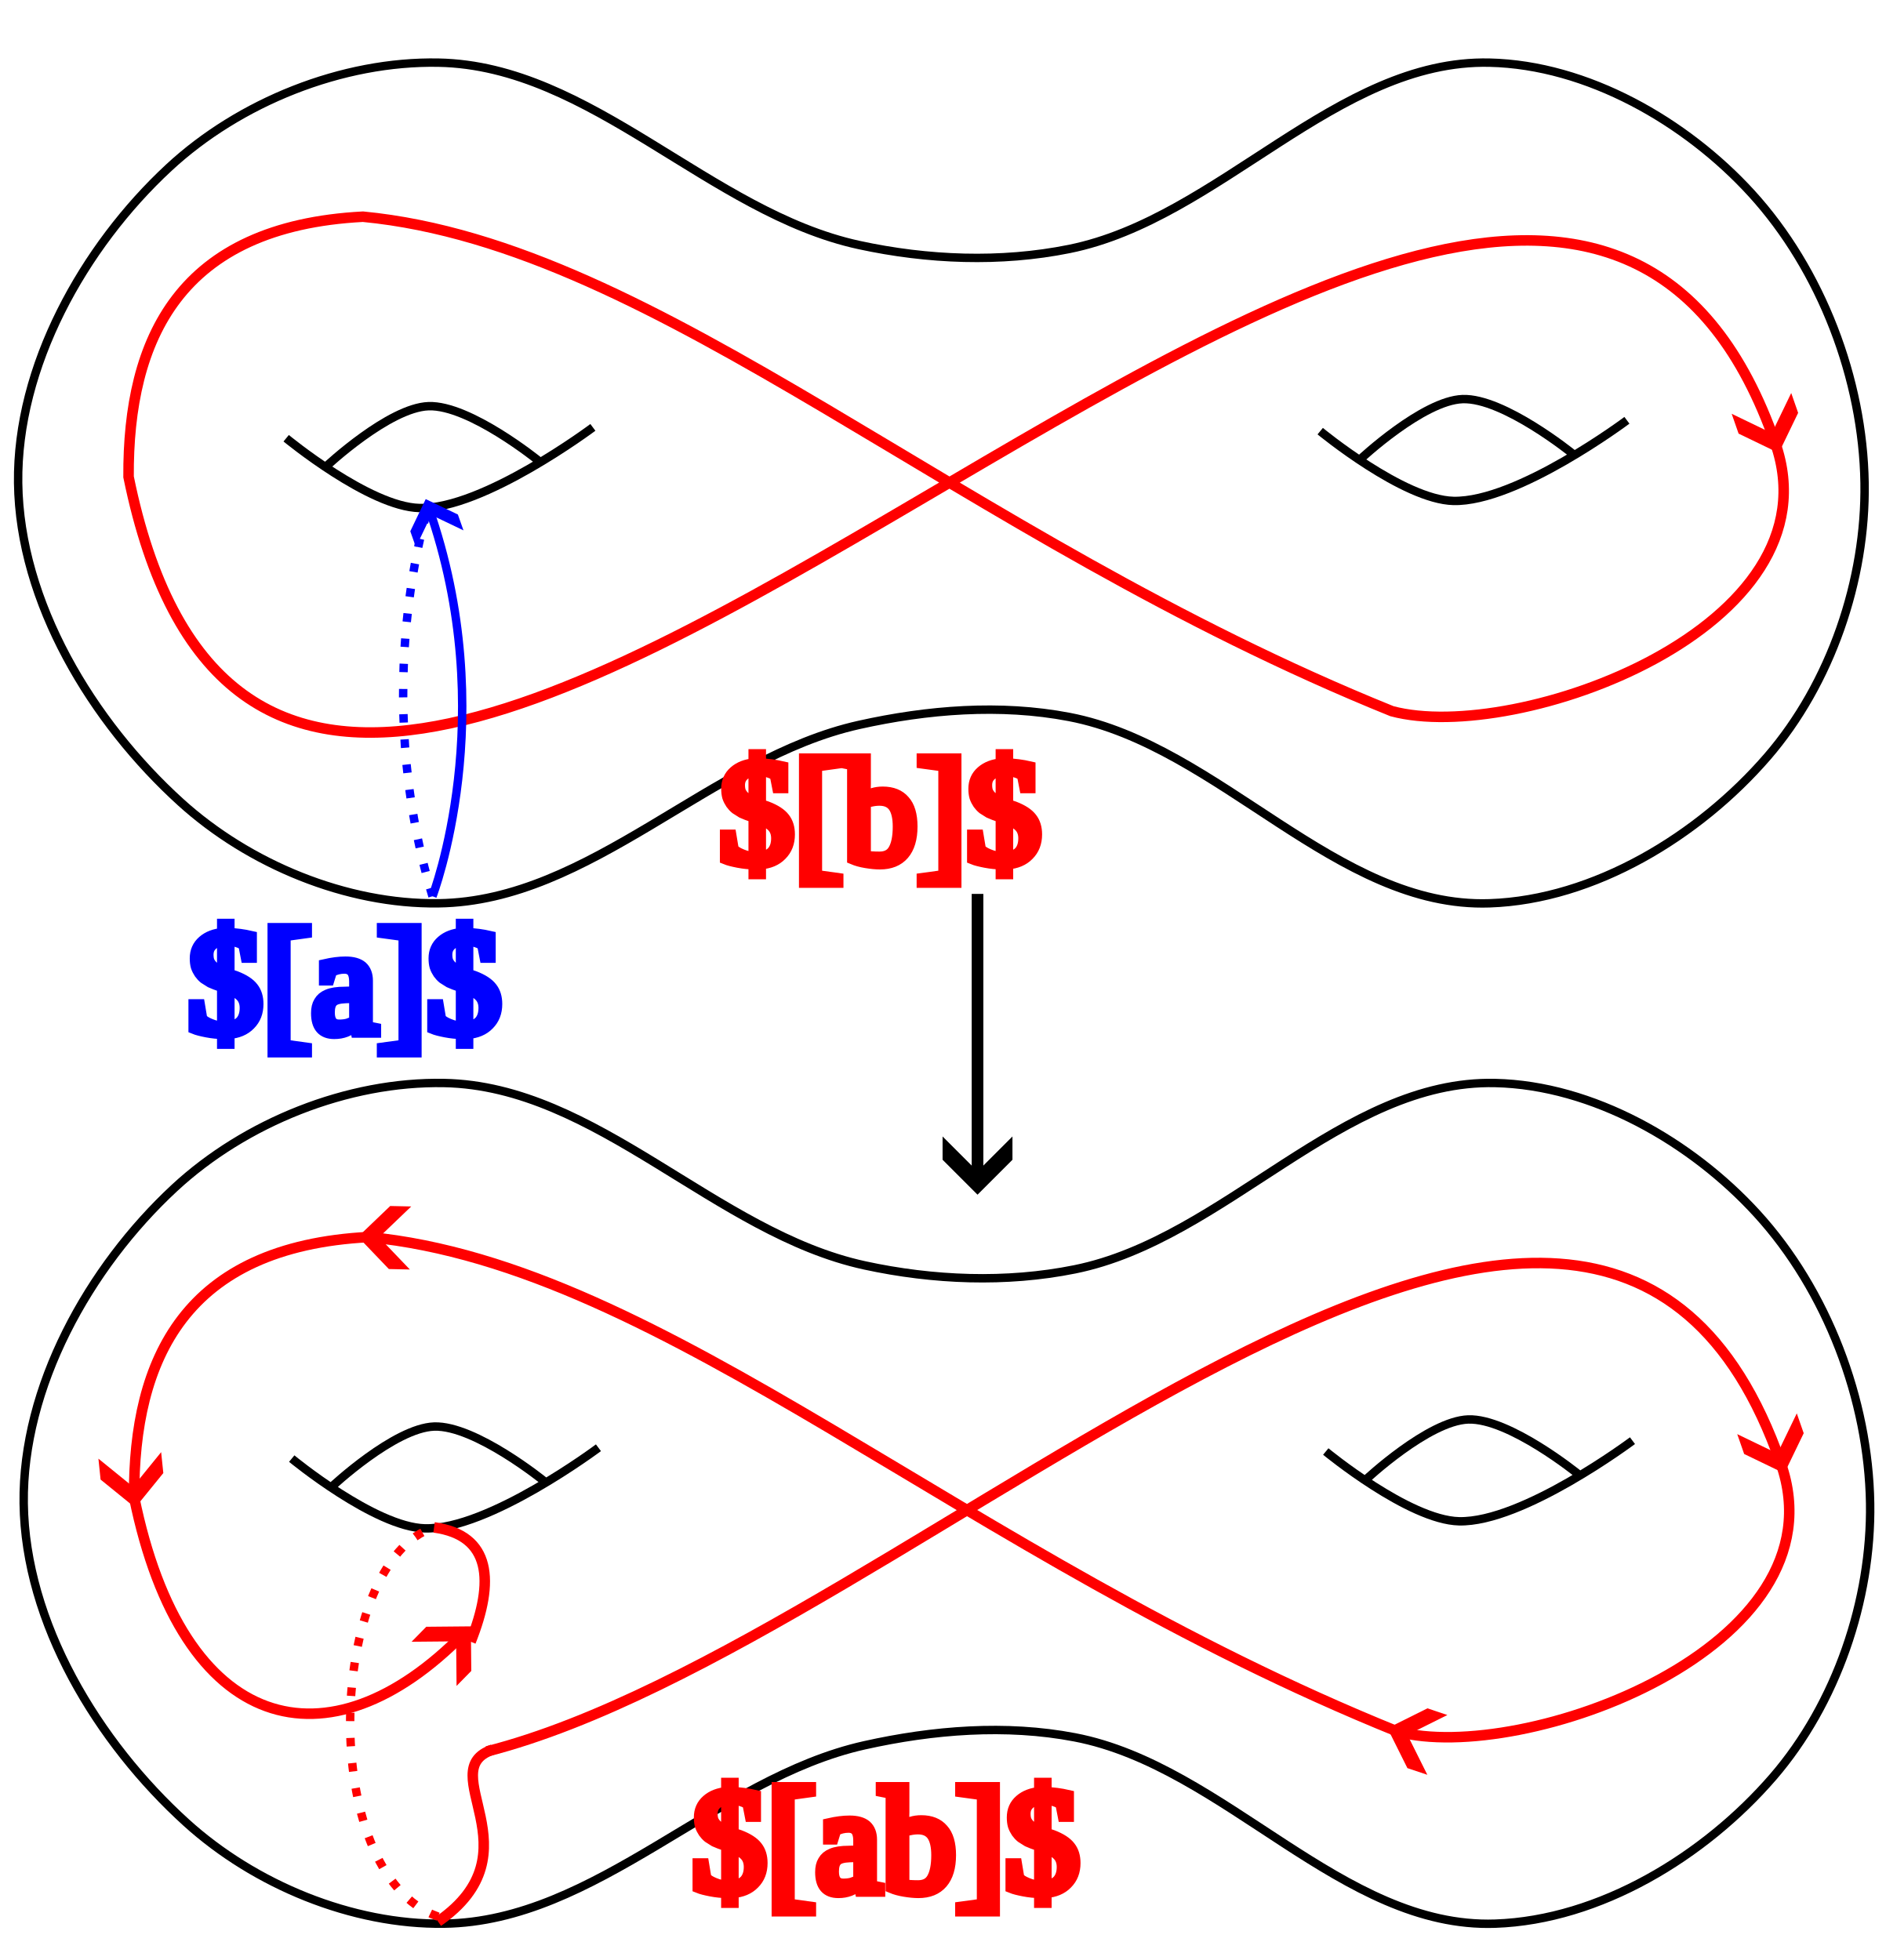
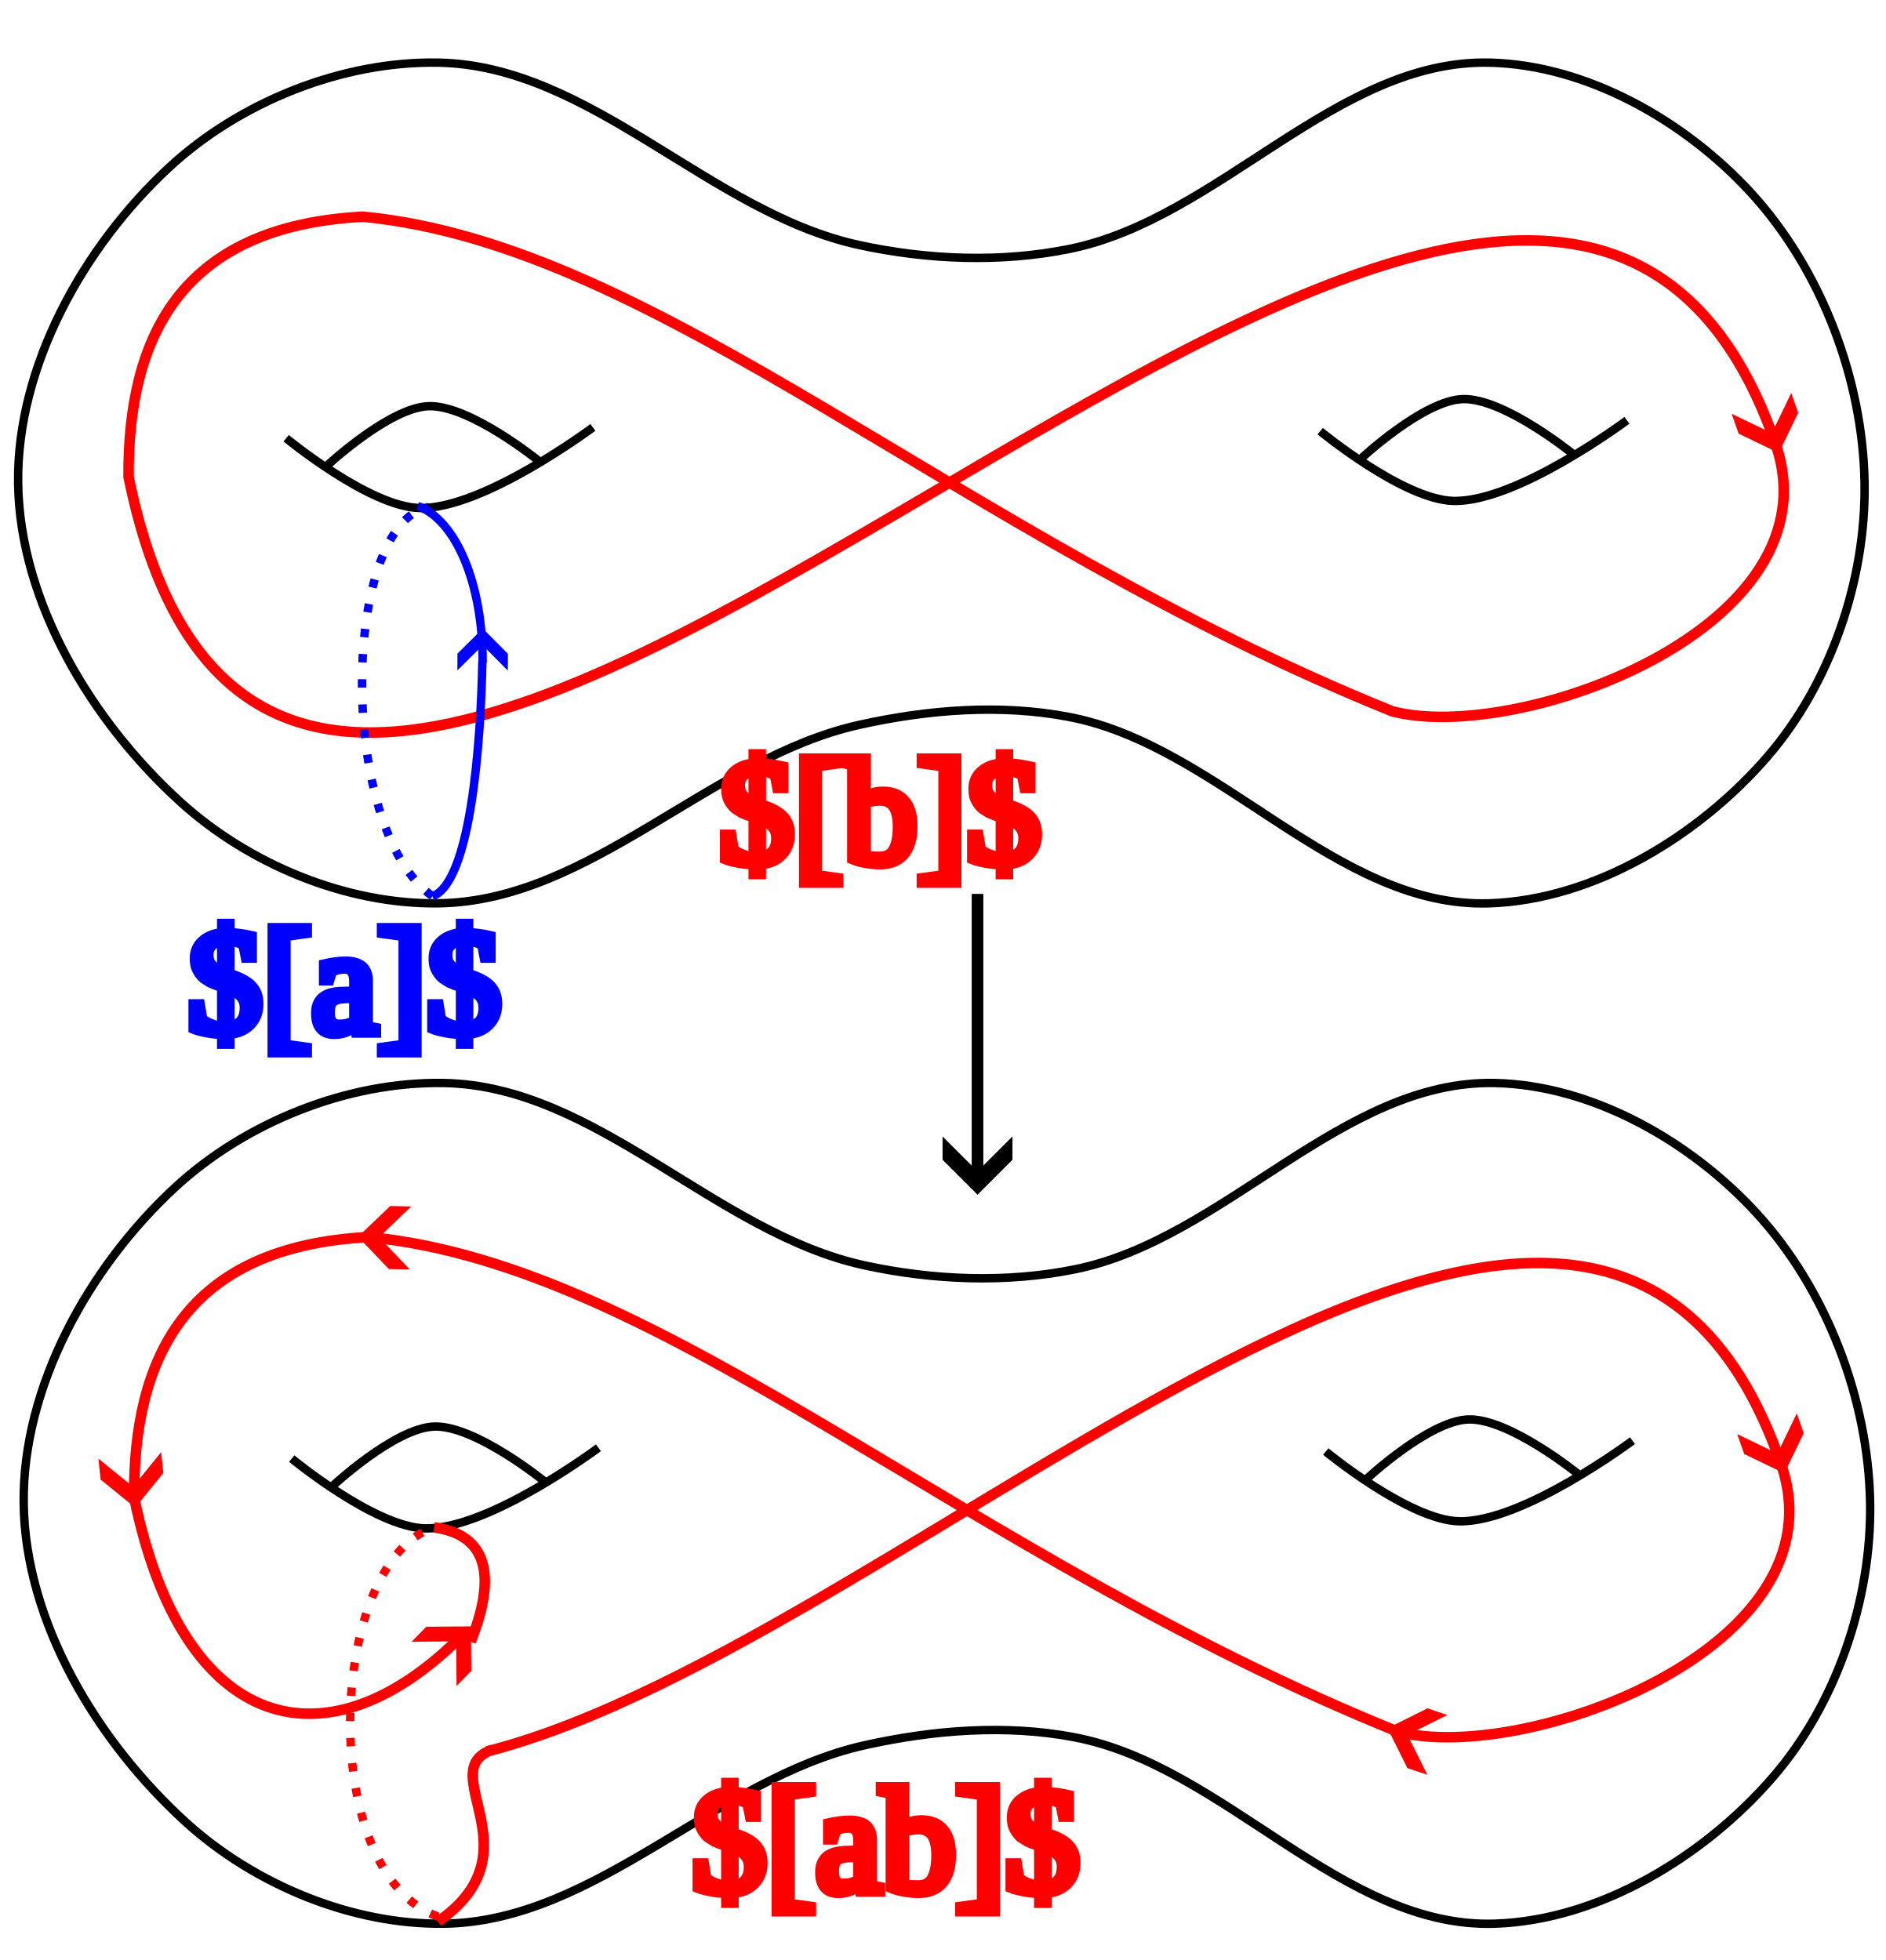
<svg xmlns="http://www.w3.org/2000/svg" width="89.692mm" height="93.261mm" viewBox="0 0 89.692 93.261" version="1.1" id="svg8">
  <defs id="defs2">
    <marker style="overflow:visible" id="marker6" refX="0" refY="0" orient="auto-start-reverse" markerWidth="1" markerHeight="1" viewBox="0 0 1 1" preserveAspectRatio="xMidYMid">
      <path style="fill:context-stroke;fill-rule:evenodd;stroke:none" d="m 1,0 -3,3 h -2 l 3,-3 -3,-3 h 2 z" id="path6" />
    </marker>
    <marker style="overflow:visible" id="marker5" refX="0" refY="0" orient="auto-start-reverse" markerWidth="1" markerHeight="1" viewBox="0 0 1 1" preserveAspectRatio="xMidYMid">
      <path style="fill:context-stroke;fill-rule:evenodd;stroke:none" d="m 1,0 -3,3 h -2 l 3,-3 -3,-3 h 2 z" id="path5" />
    </marker>
-     <marker style="overflow:visible" id="ArrowWideHeavy" refX="0" refY="0" orient="auto-start-reverse" markerWidth="1" markerHeight="1" viewBox="0 0 1 1" preserveAspectRatio="xMidYMid">
-       <path style="fill:context-stroke;fill-rule:evenodd;stroke:none" d="m 1,0 -3,3 h -2 l 3,-3 -3,-3 h 2 z" id="path3" />
-     </marker>
    <marker style="overflow:visible" id="marker2" refX="0" refY="0" orient="auto-start-reverse" markerWidth="1" markerHeight="1" viewBox="0 0 1 1" preserveAspectRatio="xMidYMid">
      <path style="fill:context-stroke;fill-rule:evenodd;stroke:none" d="m 1,0 -3,3 h -2 l 3,-3 -3,-3 h 2 z" id="path2" />
+     </marker>
+     <marker style="overflow:visible" id="marker2-5" refX="0" refY="0" orient="auto-start-reverse" markerWidth="1" markerHeight="1" viewBox="0 0 1 1" preserveAspectRatio="xMidYMid">
+       <path style="fill:context-stroke;fill-rule:evenodd;stroke:none" d="m -4,0 3,3 H 1 L -2,0 1,-3 h -2 z" id="path2-4" />
    </marker>
  </defs>
  <g id="layer1" transform="translate(-48.34522,-126.7972)">
    <g id="g3721">
      <g id="g3725" />
    </g>
    <path style="fill:none;stroke:#000000;stroke-width:0.554;stroke-opacity:1;marker-end:url(#marker2)" d="m 94.846,169.331 v 13.758" id="path4" />
    <g id="g3747" style="stroke-width:0.4;stroke-miterlimit:4;stroke-dasharray:none" transform="translate(-0.5276083,51.32917)">
      <path id="path3713" d="m 57.165,132 c 3.365,-3.124 8.244,-5.087 12.835,-5 7.266,0.138 12.899,7.133 20,8.677 3.258,0.708 6.732,0.849 10,0.189 7.148,-1.443 12.71,-9.033 20,-8.866 4.64,0.106 9.328,2.793 12.457,6.22 3.324,3.642 5.301,8.85 5.378,13.78 0.072,4.606 -1.609,9.539 -4.622,13.024 -3.258,3.767 -8.235,6.806 -13.213,6.976 -7.288,0.25 -12.839,-7.491 -20,-8.866 -3.276,-0.629 -6.744,-0.349 -10,0.378 -7.068,1.577 -12.758,8.388 -20,8.488 -4.392,0.061 -9.015,-1.86 -12.268,-4.811 C 53.525,158.371 50.072,152.681 50,147 c -0.07,-5.541 3.104,-11.23 7.165,-15 z" style="fill:none;stroke:#000000;stroke-width:0.4;stroke-linecap:butt;stroke-linejoin:miter;stroke-miterlimit:4;stroke-dasharray:none;stroke-opacity:1" />
      <path id="path3727" d="m 62.751,144.871 c 0,0 3.954,3.263 6.338,3.32 3.032,0.072 8.252,-3.836 8.252,-3.836 m -2.572,1.597 c 0,0 -3.294,-2.675 -5.245,-2.606 -1.886,0.067 -4.878,2.873 -4.878,2.873" style="fill:none;stroke:#000000;stroke-width:0.4;stroke-linecap:butt;stroke-linejoin:miter;stroke-miterlimit:4;stroke-dasharray:none;stroke-opacity:1" />
      <path id="path3727-8" d="m 111.94,144.534 c 0,0 3.954,3.263 6.338,3.32 3.032,0.072 8.252,-3.836 8.252,-3.836 m -2.572,1.597 c 0,0 -3.294,-2.675 -5.245,-2.606 -1.886,0.067 -4.878,2.873 -4.878,2.873" style="fill:none;stroke:#000000;stroke-width:0.4;stroke-linecap:butt;stroke-linejoin:miter;stroke-miterlimit:4;stroke-dasharray:none;stroke-opacity:1" />
      <path style="fill:none;stroke:#ff0000;stroke-width:0.5;stroke-dasharray:none;stroke-opacity:1;marker-end:url(#marker6);marker-mid:url(#marker2)" d="m 72.04,158.804 c 20.503,-5.237 52.535,-39.552 61.548,-13.702 3.067,8.796 -12.322,14.345 -18.237,12.757 -20.683,-8.361 -34.828,-22.172 -48.948,-23.529 -8.722,0.456 -11.188,5.794 -11.15,12.379 2.309,11.329 9.26,13.03 15.669,6.501" id="path1" />
    </g>
    <path style="fill:none;stroke:#ff0000;stroke-width:0.5;stroke-linecap:butt;stroke-linejoin:miter;stroke-miterlimit:4;stroke-dasharray:none;stroke-opacity:1" d="m 68.994,199.474 c 2.722,0.375 2.889,2.557 1.739,5.44 m 1.047,5.134 c -2.88,0.981 2.207,4.856 -2.597,8.181" id="path835" />
    <path style="fill:none;stroke:#ff0000;stroke-width:0.4;stroke-linecap:butt;stroke-linejoin:miter;stroke-miterlimit:4;stroke-dasharray:0.4, 0.8;stroke-dashoffset:0;stroke-opacity:1" d="m 69.183,217.995 c -5.837,-2.073 -5.244,-16.94 -0.189,-18.521" id="path837" />
    <g id="g3747-8" style="stroke-width:0.4;stroke-miterlimit:4;stroke-dasharray:none" transform="translate(-0.7921873,2.778125)">
      <path id="path3713-7" d="m 57.165,132 c 3.365,-3.124 8.244,-5.087 12.835,-5 7.266,0.138 12.899,7.133 20,8.677 3.258,0.708 6.732,0.849 10,0.189 7.148,-1.443 12.71,-9.033 20,-8.866 4.64,0.106 9.328,2.793 12.457,6.22 3.324,3.642 5.301,8.85 5.378,13.78 0.072,4.606 -1.609,9.539 -4.622,13.024 -3.258,3.767 -8.235,6.806 -13.213,6.976 -7.288,0.25 -12.839,-7.491 -20,-8.866 -3.276,-0.629 -6.744,-0.349 -10,0.378 -7.068,1.577 -12.758,8.388 -20,8.488 -4.392,0.061 -9.015,-1.86 -12.268,-4.811 C 53.525,158.371 50.072,152.681 50,147 c -0.07,-5.541 3.104,-11.23 7.165,-15 z" style="fill:none;stroke:#000000;stroke-width:0.4;stroke-linecap:butt;stroke-linejoin:miter;stroke-miterlimit:4;stroke-dasharray:none;stroke-opacity:1" />
      <path id="path3727-0" d="m 62.751,144.871 c 0,0 3.954,3.263 6.338,3.32 3.032,0.072 8.252,-3.836 8.252,-3.836 m -2.572,1.597 c 0,0 -3.294,-2.675 -5.245,-2.606 -1.886,0.067 -4.878,2.873 -4.878,2.873" style="fill:none;stroke:#000000;stroke-width:0.4;stroke-linecap:butt;stroke-linejoin:miter;stroke-miterlimit:4;stroke-dasharray:none;stroke-opacity:1" />
      <path id="path3727-8-4" d="m 111.94,144.534 c 0,0 3.954,3.263 6.338,3.32 3.032,0.072 8.252,-3.836 8.252,-3.836 m -2.572,1.597 c 0,0 -3.294,-2.675 -5.245,-2.606 -1.886,0.067 -4.878,2.873 -4.878,2.873" style="fill:none;stroke:#000000;stroke-width:0.4;stroke-linecap:butt;stroke-linejoin:miter;stroke-miterlimit:4;stroke-dasharray:none;stroke-opacity:1" />
      <path style="fill:none;stroke:#ff0000;stroke-width:0.5;stroke-dasharray:none;stroke-opacity:1;marker-end:url(#marker5)" d="m 133.588,145.102 c 3.067,8.796 -12.322,14.345 -18.237,12.757 -20.683,-8.361 -34.828,-22.172 -48.948,-23.529 -8.722,0.456 -11.188,5.794 -11.15,12.379 8.33,40.877 65.867,-37.368 78.336,-1.606 z" id="path1-1" />
    </g>
    <text xml:space="preserve" style="font-size:7.056px;text-align:center;text-anchor:middle;fill:#ff0000;fill-opacity:1;stroke:#ff0000;stroke-width:0.554;stroke-opacity:1" x="94.62" y="167.826" id="text5">
      <tspan id="tspan5" style="fill:#ff0000;fill-opacity:1;stroke:#ff0000;stroke-width:0.554;stroke-opacity:1" x="94.62" y="167.826">$[b]$</tspan>
    </text>
-     <path style="fill:none;stroke:#0000ff;stroke-width:0.4;stroke-linecap:butt;stroke-linejoin:miter;stroke-miterlimit:4;stroke-dasharray:none;stroke-opacity:1;marker-start:url(#ArrowWideHeavy)" d="m 68.729,150.923 c 3.496,9.922 0.189,18.521 0.189,18.521" id="path835-1" />
-     <path style="fill:none;stroke:#0000ff;stroke-width:0.4;stroke-linecap:butt;stroke-linejoin:miter;stroke-miterlimit:4;stroke-dasharray:0.4, 0.8;stroke-dashoffset:0;stroke-opacity:1" d="m 68.918,169.444 c -3.024,-10.016 -0.189,-18.521 -0.189,-18.521" id="path837-6" />
+     <path style="fill:none;stroke:#0000ff;stroke-width:0.4;stroke-linecap:butt;stroke-linejoin:miter;stroke-miterlimit:4;stroke-dasharray:none;stroke-opacity:1;marker-mid:url(#marker2)" d="m 71.292,158.265 c -0.077,3.823 -0.538,10.511 -2.374,11.179" id="path835-1" />
+     <path style="fill:none;stroke:#0000ff;stroke-width:0.4;stroke-linecap:butt;stroke-linejoin:miter;stroke-miterlimit:4;stroke-dasharray:0.4, 0.8;stroke-dashoffset:0;stroke-opacity:1" d="m 68.918,169.444 c -4.561,-3.253 -4.314,-17.715 -0.189,-18.521" id="path837-6" />
    <text xml:space="preserve" style="font-size:7.056px;text-align:center;text-anchor:middle;fill:#0000ff;fill-opacity:1;stroke:#0000ff;stroke-width:0.554;stroke-opacity:1" x="69.141" y="175.895" id="text5-0">
      <tspan id="tspan5-8" style="fill:#0000ff;fill-opacity:1;stroke:#0000ff;stroke-width:0.554;stroke-opacity:1" x="69.141" y="175.895">$[a]$</tspan>
    </text>
    <text xml:space="preserve" style="font-size:7.056px;text-align:center;text-anchor:middle;fill:#ff0000;fill-opacity:1;stroke:#ff0000;stroke-width:0.554;stroke-opacity:1" x="94.887" y="216.773" id="text5-8">
      <tspan id="tspan5-3" style="fill:#ff0000;fill-opacity:1;stroke:#ff0000;stroke-width:0.554;stroke-opacity:1" x="94.887" y="216.773">$[ab]$</tspan>
    </text>
+     <path style="fill:none;stroke:#0000ff;stroke-width:0.4;stroke-linecap:butt;stroke-linejoin:miter;stroke-miterlimit:4;stroke-dasharray:none;stroke-opacity:1;marker-start:url(#marker2-5);marker-mid:" d="m 71.304,158.302 c 0.017,-3.682 -1.255,-6.76 -3.091,-7.428" id="path835-1-9" />
  </g>
</svg>
